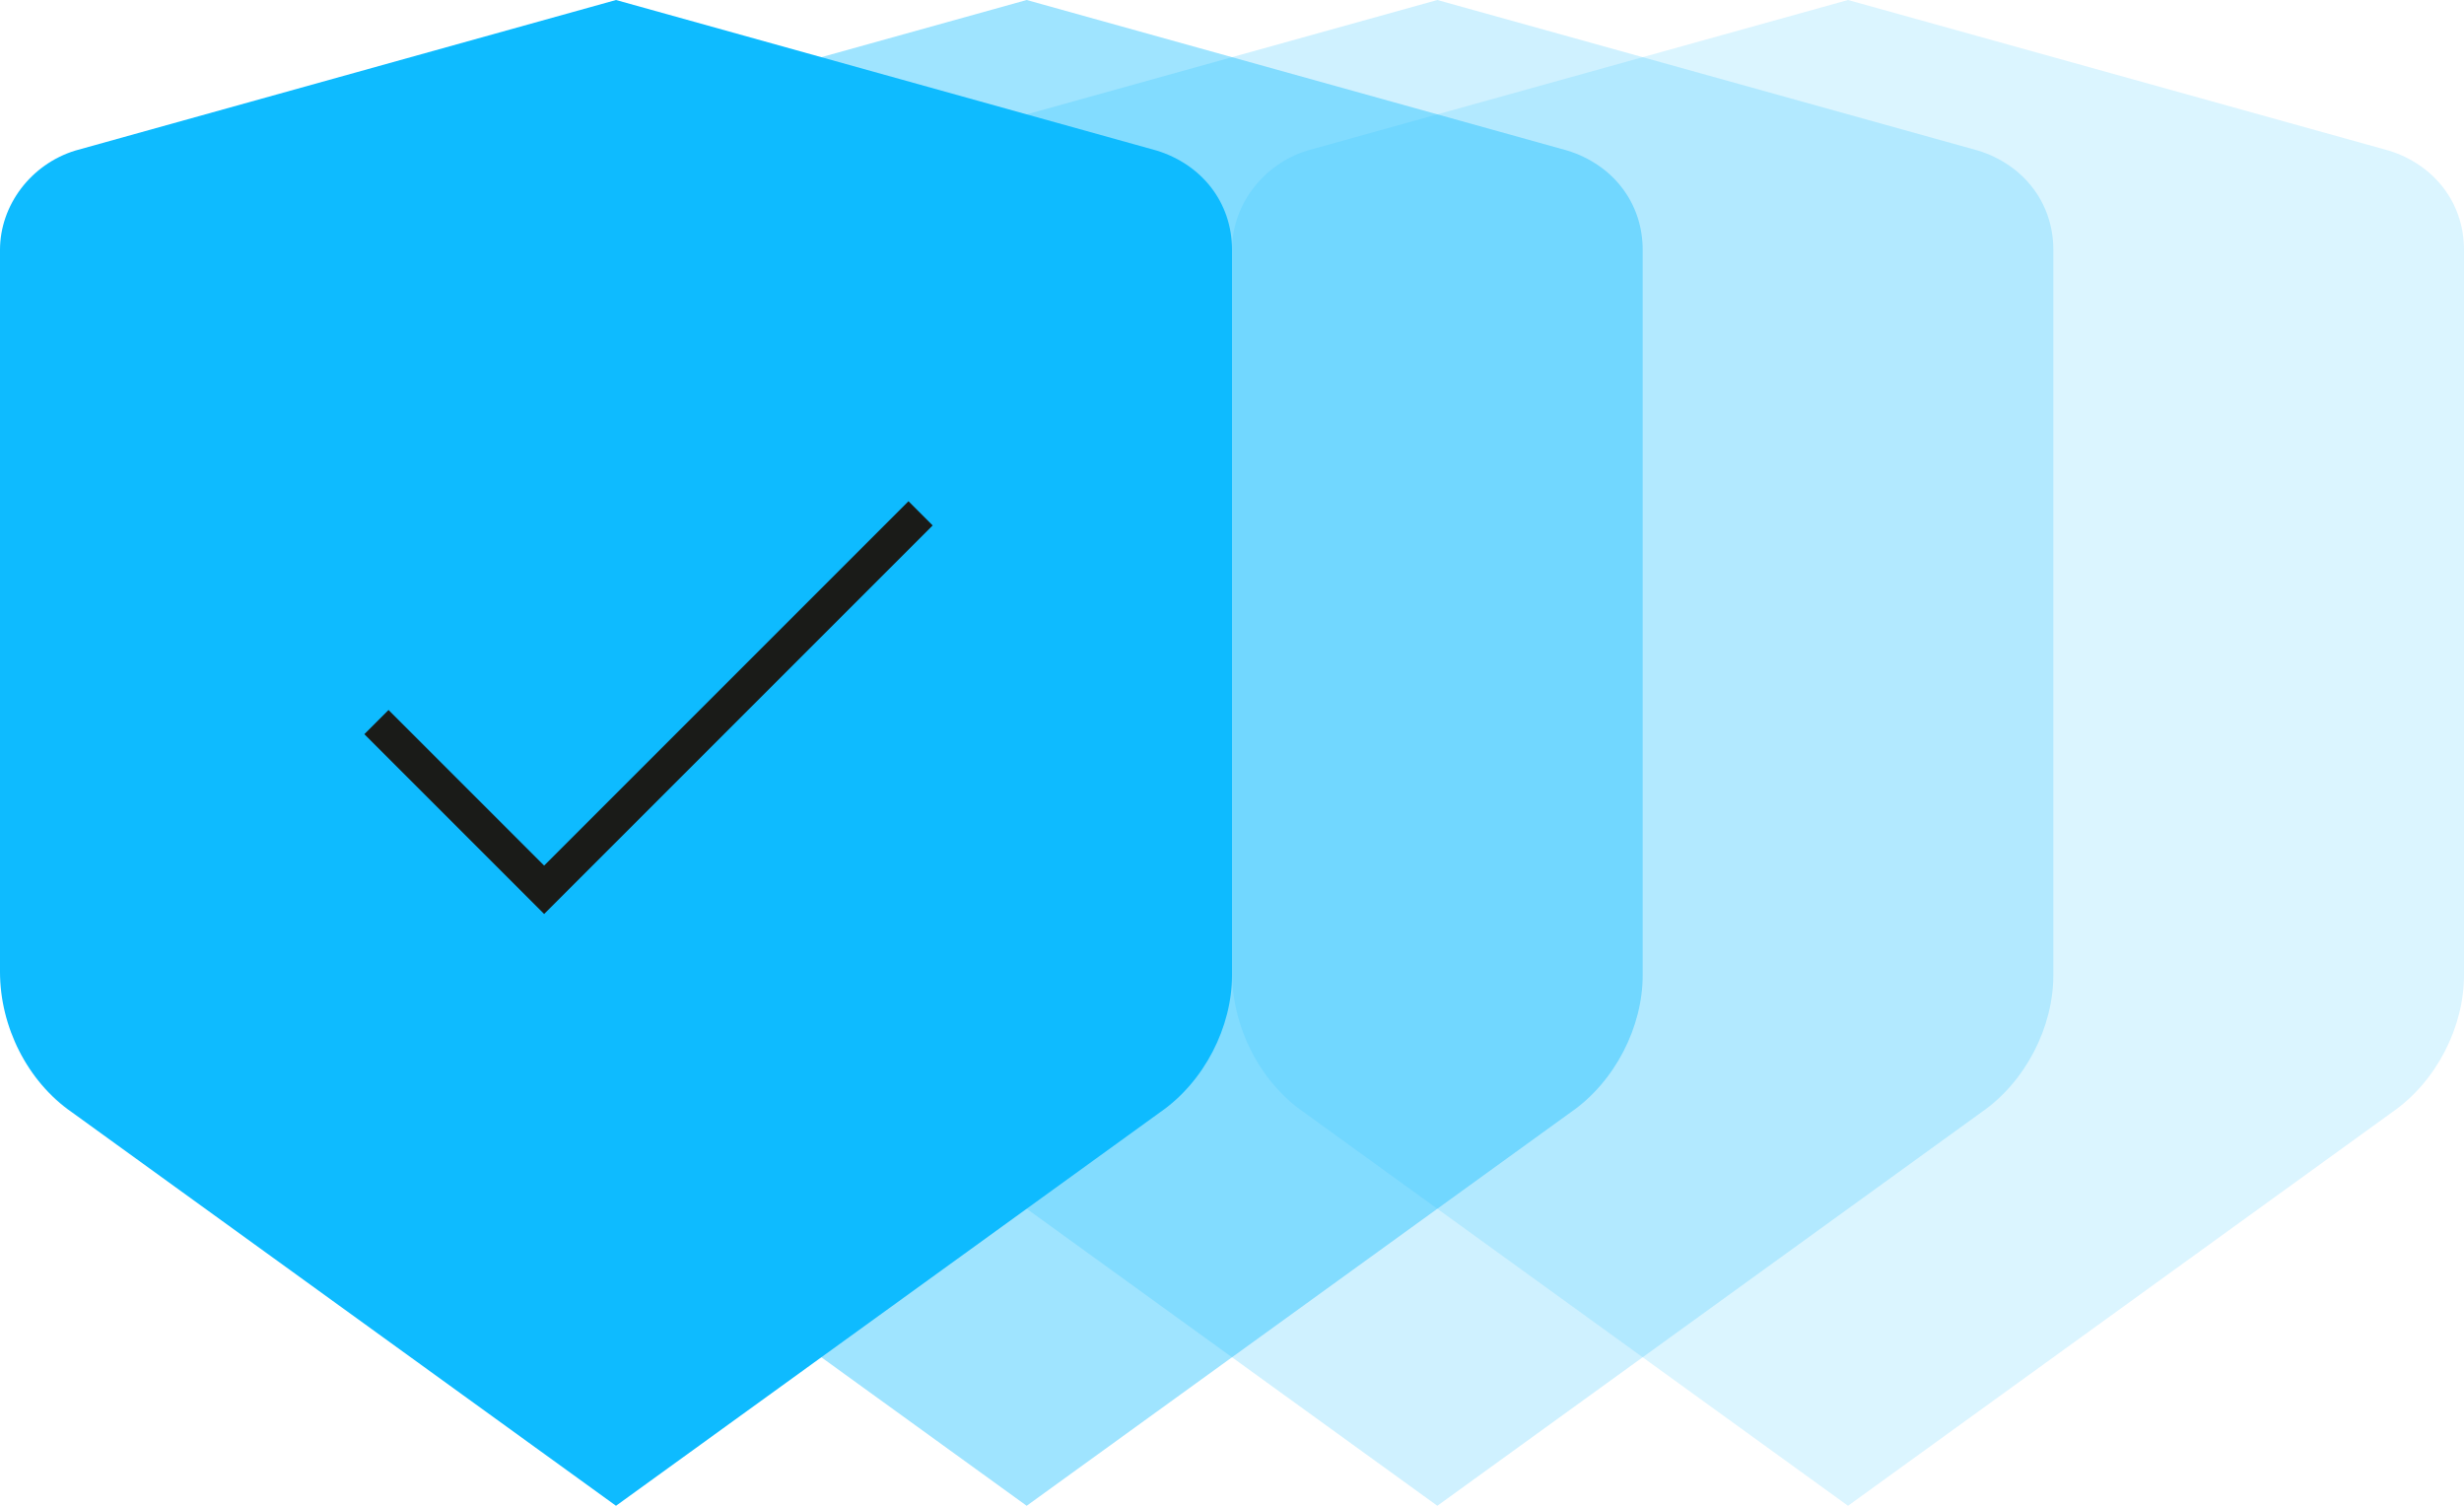
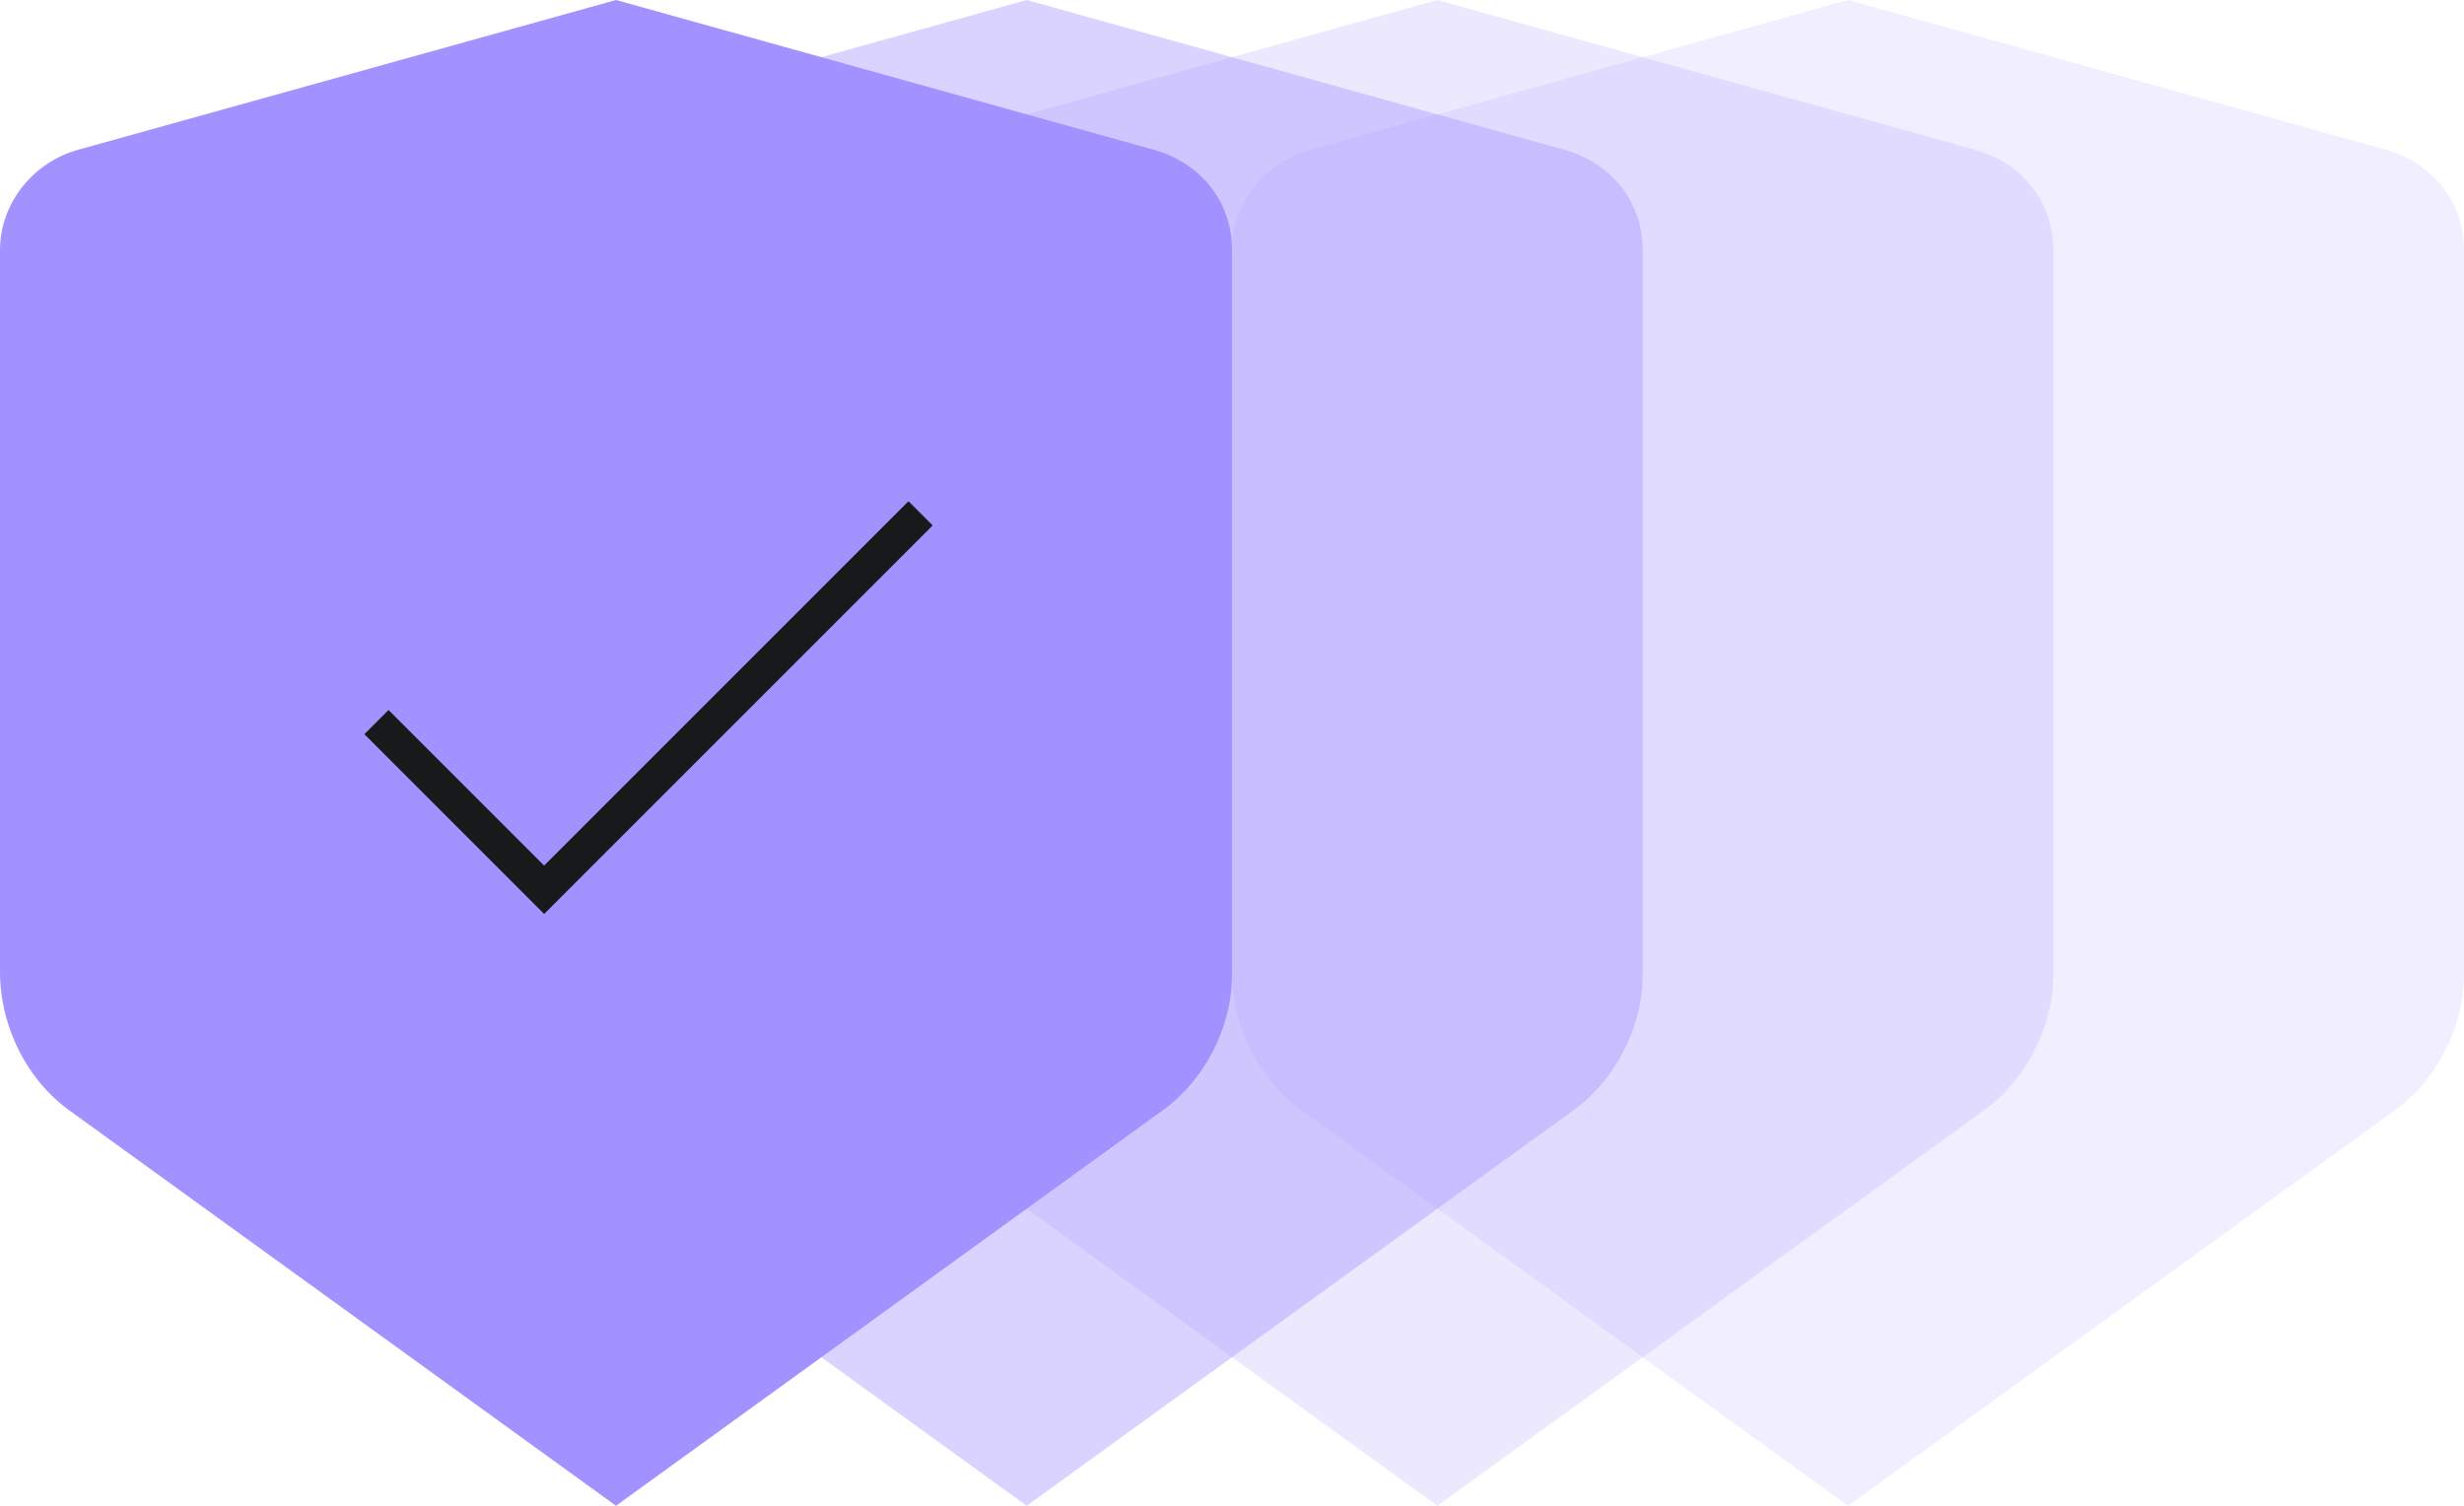
<svg xmlns="http://www.w3.org/2000/svg" version="1.1" id="Layer_1" x="0px" y="0px" viewBox="0 0 72 44" style="enable-background:new 0 0 72 44;" xml:space="preserve">
  <style type="text/css">
- 	.st0{opacity:0.15;fill:#0EBBFF;enable-background:new    ;}
- 	.st1{opacity:0.2;fill:#0EBBFF;enable-background:new    ;}
- 	.st2{opacity:0.4;fill:#0EBBFF;enable-background:new    ;}
- 	.st3{fill:#0EBBFF;}
- 	.st4{fill:none;stroke:#1A1B18;stroke-miterlimit:10;}
+ 	.st0{opacity:0.15;fill:#A292FF;enable-background:new    ;}
+ 	.st1{opacity:0.2;fill:#A292FF;enable-background:new    ;}
+ 	.st2{opacity:0.4;fill:#A292FF;enable-background:new    ;}
+ 	.st3{fill:#A292FF;}
+ 	.st4{fill:none;stroke:#18191A;stroke-miterlimit:10;}
</style>
  <path class="st0" d="M69.9,32.5L54,44L38.1,32.5C36.8,31.6,36,30,36,28.4V7.3c0-1.3,0.9-2.5,2.2-2.9L54,0l15.8,4.4  C71.1,4.8,72,5.9,72,7.3v21.2C72,30,71.2,31.6,69.9,32.5z" />
  <path class="st1" d="M57.9,32.5L42,44L26.1,32.5C24.8,31.6,24,30,24,28.4V7.3c0-1.3,0.9-2.5,2.2-2.9L42,0l15.8,4.4  C59.1,4.8,60,5.9,60,7.3v21.2C60,30,59.2,31.6,57.9,32.5z" />
  <path class="st2" d="M45.9,32.5L30,44L14.1,32.5C12.8,31.6,12,30,12,28.4V7.3c0-1.3,0.9-2.5,2.2-2.9L30,0l15.8,4.4  C47.1,4.8,48,5.9,48,7.3v21.2C48,30,47.2,31.6,45.9,32.5z" />
  <path class="st3" d="M33.9,32.5L18,44L2.1,32.5C0.8,31.6,0,30,0,28.4V7.3C0,6,0.9,4.8,2.2,4.4L18,0l15.8,4.4C35.1,4.8,36,5.9,36,7.3  v21.2C36,30,35.2,31.6,33.9,32.5z" />
  <polyline class="st4" points="11,21.1 15.9,26 26.9,15 " />
</svg>
